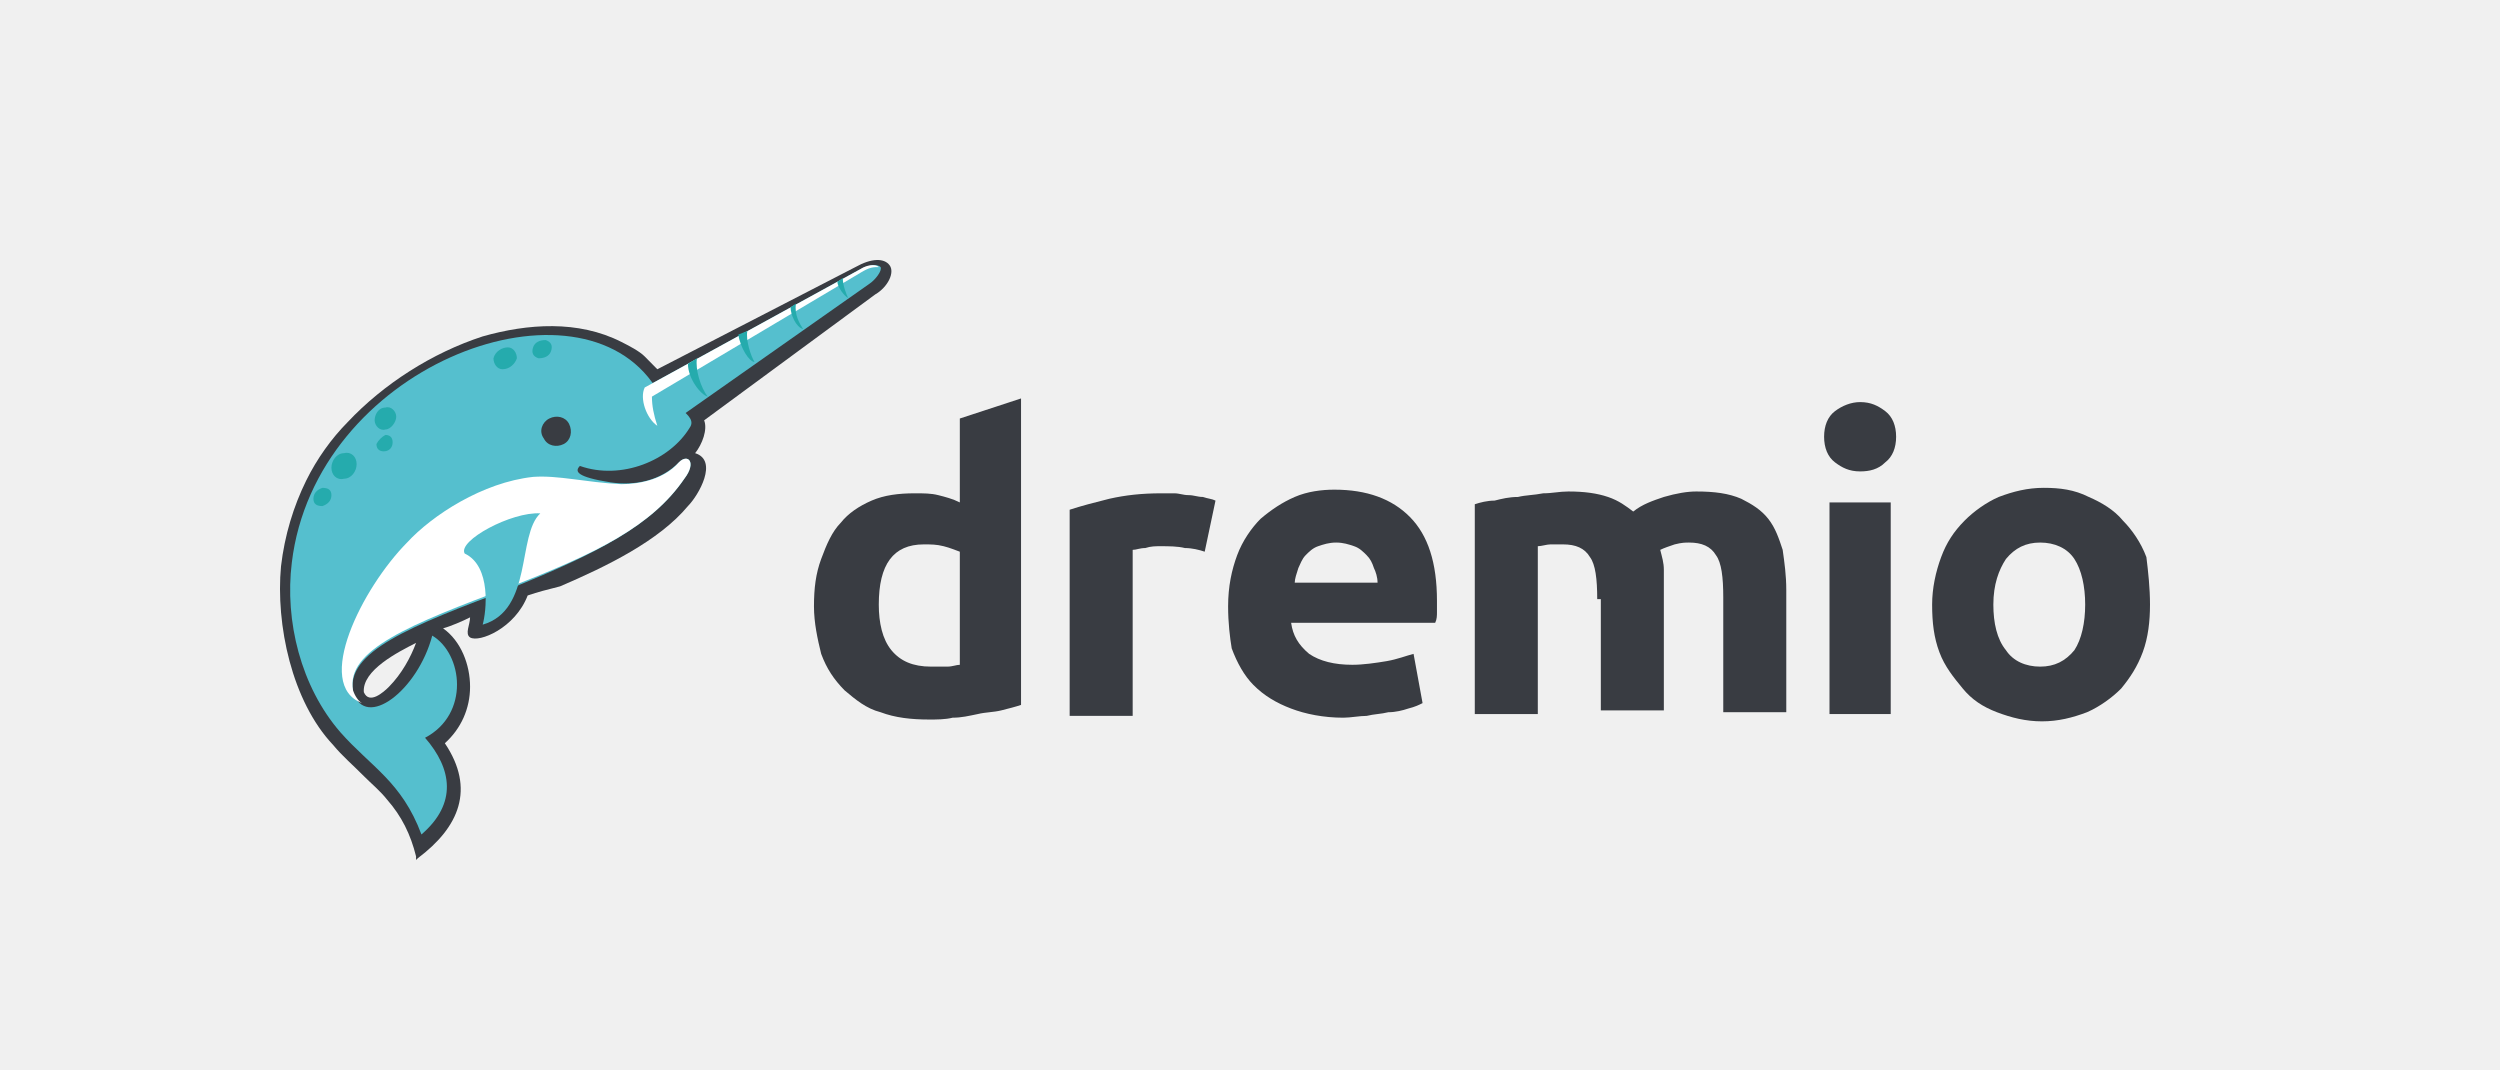
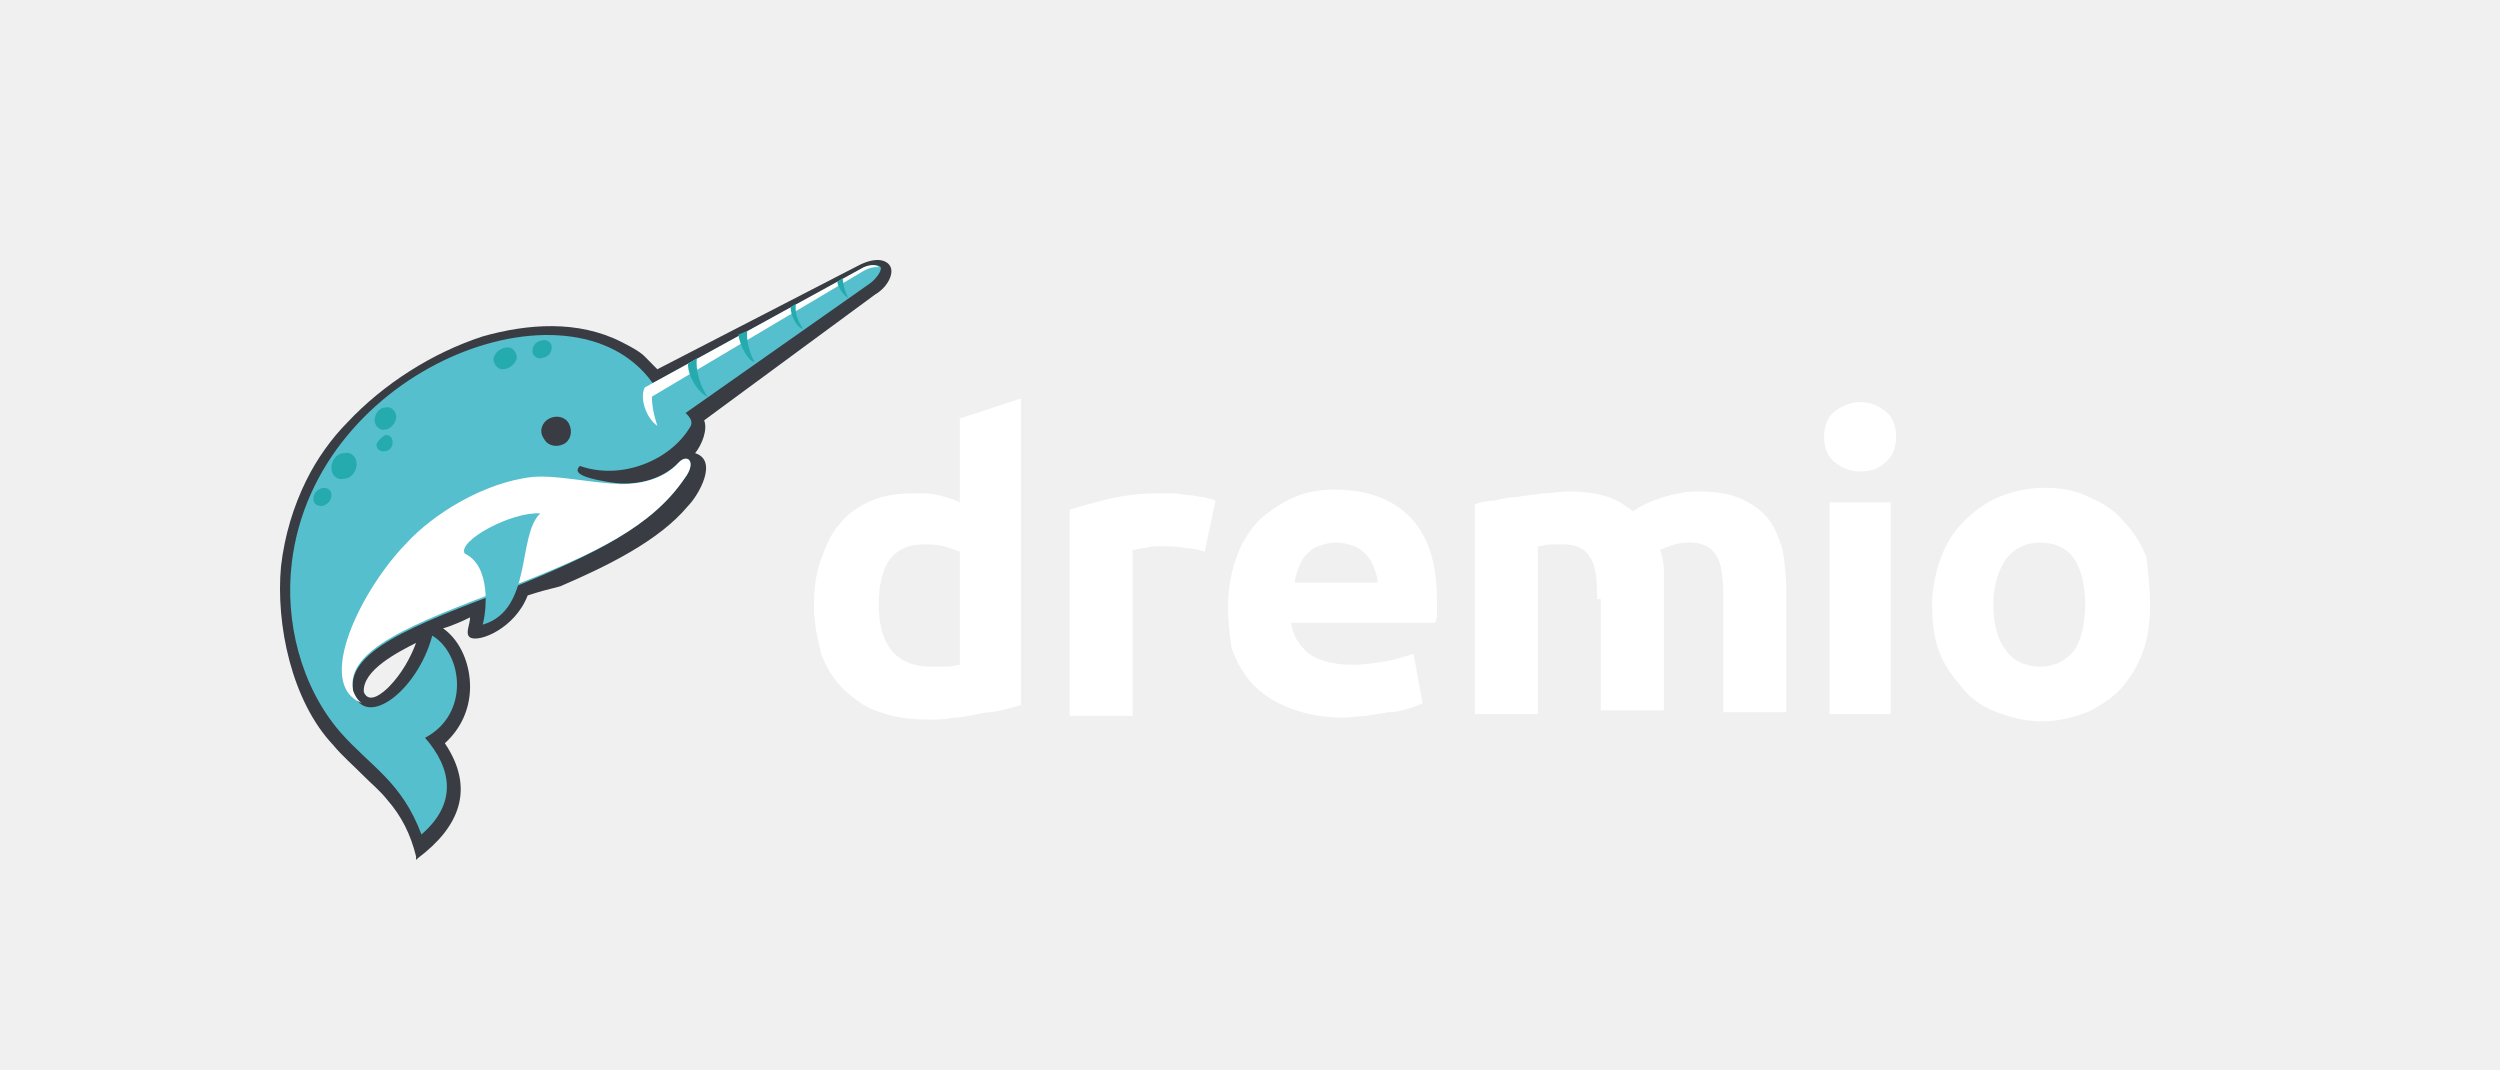
<svg xmlns="http://www.w3.org/2000/svg" width="250" height="107" viewBox="0 0 250 107" fill="none">
-   <path fill-rule="evenodd" clip-rule="evenodd" d="M189.612 43.675C189.612 44.77 189.252 45.682 188.532 46.229C187.811 46.959 186.911 47.141 186.011 47.141C184.93 47.141 184.21 46.776 183.49 46.229C182.77 45.682 182.41 44.77 182.41 43.675C182.41 42.581 182.77 41.668 183.49 41.121C184.21 40.574 185.111 40.209 186.011 40.209C187.091 40.209 187.811 40.574 188.532 41.121C189.252 41.668 189.612 42.581 189.612 43.675Z" fill="#393C42" />
-   <path fill-rule="evenodd" clip-rule="evenodd" d="M182.95 50.243H189.072V71.405H182.95V50.243Z" fill="#393C42" />
-   <path fill-rule="evenodd" clip-rule="evenodd" d="M120.47 55.169C119.93 54.986 119.21 54.804 118.489 54.804C117.769 54.621 116.869 54.621 115.969 54.621C115.609 54.621 115.068 54.621 114.528 54.804C113.988 54.804 113.628 54.986 113.268 54.986V71.588H106.966V50.973C108.046 50.608 109.487 50.243 110.927 49.878C112.548 49.513 114.168 49.331 116.149 49.331C116.509 49.331 116.869 49.331 117.409 49.331C117.949 49.331 118.309 49.513 118.85 49.513C119.39 49.513 119.75 49.696 120.29 49.696C120.83 49.878 121.19 49.878 121.55 50.061L120.47 55.169Z" fill="#393C42" />
-   <path fill-rule="evenodd" clip-rule="evenodd" d="M208.518 60.459C208.518 58.635 208.158 56.993 207.438 55.898C206.717 54.803 205.457 54.256 204.017 54.256C202.576 54.256 201.496 54.803 200.595 55.898C199.875 56.993 199.335 58.452 199.335 60.459C199.335 62.283 199.695 63.925 200.595 65.02C201.316 66.114 202.576 66.662 204.017 66.662C205.457 66.662 206.537 66.114 207.438 65.02C208.158 63.925 208.518 62.283 208.518 60.459ZM215 60.459C215 62.101 214.82 63.743 214.28 65.202C213.74 66.662 213.019 67.756 212.119 68.851C211.219 69.763 209.958 70.675 208.698 71.223C207.258 71.77 205.817 72.135 204.197 72.135C202.576 72.135 201.136 71.77 199.695 71.223C198.255 70.675 197.174 69.946 196.274 68.851C195.374 67.756 194.474 66.662 193.933 65.202C193.393 63.743 193.213 62.283 193.213 60.459C193.213 58.817 193.573 57.175 194.113 55.716C194.654 54.256 195.374 53.162 196.454 52.067C197.354 51.155 198.615 50.243 199.875 49.695C201.316 49.148 202.756 48.783 204.377 48.783C205.997 48.783 207.438 48.966 208.878 49.695C210.139 50.243 211.399 50.972 212.299 52.067C213.199 52.979 214.1 54.256 214.64 55.716C214.82 57.175 215 58.817 215 60.459Z" fill="#393C42" />
-   <path fill-rule="evenodd" clip-rule="evenodd" d="M137.755 58.27C137.755 57.723 137.575 57.175 137.395 56.81C137.215 56.263 137.035 55.898 136.675 55.533C136.315 55.169 135.955 54.804 135.415 54.621C134.874 54.439 134.334 54.256 133.614 54.256C132.894 54.256 132.354 54.439 131.813 54.621C131.273 54.804 130.913 55.169 130.553 55.533C130.193 55.898 130.013 56.446 129.833 56.81C129.653 57.358 129.473 57.905 129.473 58.27H137.755ZM122.811 60.642C122.811 58.635 123.171 56.993 123.711 55.533C124.251 54.074 125.151 52.797 126.052 51.885C127.132 50.972 128.212 50.243 129.473 49.695C130.733 49.148 132.174 48.966 133.434 48.966C136.675 48.966 139.196 49.878 140.996 51.702C142.797 53.526 143.697 56.263 143.697 60.094C143.697 60.459 143.697 60.824 143.697 61.189C143.697 61.554 143.697 61.919 143.517 62.283H129.113C129.293 63.56 129.833 64.473 130.913 65.385C131.993 66.115 133.434 66.479 135.234 66.479C136.315 66.479 137.575 66.297 138.656 66.115C139.736 65.932 140.636 65.567 141.356 65.385L142.257 70.311C141.897 70.493 141.536 70.675 140.816 70.858C140.276 71.04 139.556 71.223 138.836 71.223C138.115 71.405 137.395 71.405 136.675 71.588C135.955 71.588 135.054 71.77 134.334 71.77C132.354 71.77 130.553 71.405 129.113 70.858C127.672 70.311 126.412 69.581 125.331 68.486C124.431 67.574 123.711 66.297 123.171 64.838C122.991 63.743 122.811 62.283 122.811 60.642Z" fill="#393C42" />
-   <path fill-rule="evenodd" clip-rule="evenodd" d="M159.722 59.912C159.722 57.905 159.542 56.446 159.002 55.716C158.462 54.804 157.562 54.439 156.301 54.439C155.941 54.439 155.581 54.439 155.041 54.439C154.681 54.439 154.141 54.621 153.781 54.621V71.405H147.479V50.425C148.019 50.243 148.739 50.06 149.459 50.06C150.179 49.878 150.9 49.696 151.8 49.696C152.52 49.513 153.42 49.513 154.321 49.331C155.221 49.331 155.941 49.148 156.841 49.148C158.462 49.148 159.722 49.331 160.803 49.696C161.883 50.06 162.603 50.608 163.324 51.155C164.224 50.425 165.304 50.06 166.385 49.696C167.645 49.331 168.725 49.148 169.626 49.148C171.426 49.148 172.867 49.331 174.127 49.878C175.207 50.425 176.108 50.973 176.828 51.885C177.548 52.797 177.908 53.892 178.268 54.986C178.448 56.263 178.628 57.54 178.628 59V71.223H172.326V59.73C172.326 57.723 172.146 56.263 171.606 55.533C171.066 54.621 170.166 54.256 168.905 54.256C168.545 54.256 168.185 54.256 167.465 54.439C166.925 54.621 166.385 54.804 166.024 54.986C166.204 55.716 166.385 56.263 166.385 56.993C166.385 57.723 166.385 58.452 166.385 59.182V71.04H160.083V59.912H159.722Z" fill="#393C42" />
-   <path fill-rule="evenodd" clip-rule="evenodd" d="M95.982 66.48C95.622 66.48 95.262 66.662 94.722 66.662C94.181 66.662 93.641 66.662 93.101 66.662C91.301 66.662 90.04 66.115 89.14 65.02C88.24 63.925 87.879 62.284 87.879 60.459C87.879 56.446 89.32 54.439 92.381 54.439C93.101 54.439 93.641 54.439 94.362 54.621C95.082 54.804 95.442 54.986 95.982 55.169V66.48ZM95.982 41.851V50.243C95.262 49.878 94.542 49.696 93.821 49.513C93.101 49.331 92.381 49.331 91.481 49.331C89.86 49.331 88.42 49.513 87.159 50.06C85.899 50.608 84.819 51.337 84.098 52.25C83.198 53.162 82.658 54.439 82.118 55.898C81.578 57.358 81.397 58.817 81.397 60.642C81.397 62.284 81.758 63.925 82.118 65.385C82.658 66.844 83.378 67.939 84.458 69.034C85.539 69.946 86.619 70.858 88.06 71.223C89.5 71.77 91.121 71.953 92.921 71.953C93.641 71.953 94.542 71.953 95.262 71.77C96.162 71.77 96.882 71.588 97.783 71.405C98.503 71.223 99.403 71.223 100.123 71.04C100.844 70.858 101.564 70.676 102.104 70.493V39.844L95.982 41.851Z" fill="#393C42" />
+   <path fill-rule="evenodd" clip-rule="evenodd" d="M189.612 43.675C189.612 44.77 189.252 45.682 188.532 46.229C187.811 46.959 186.911 47.141 186.011 47.141C184.93 47.141 184.21 46.776 183.49 46.229C182.77 45.682 182.41 44.77 182.41 43.675C182.41 42.581 182.77 41.668 183.49 41.121C184.21 40.574 185.111 40.209 186.011 40.209C187.091 40.209 187.811 40.574 188.532 41.121C189.252 41.668 189.612 42.581 189.612 43.675Z" fill="white" />
+   <path fill-rule="evenodd" clip-rule="evenodd" d="M182.95 50.243H189.072V71.405H182.95V50.243Z" fill="white" />
+   <path fill-rule="evenodd" clip-rule="evenodd" d="M120.47 55.169C119.93 54.986 119.21 54.804 118.489 54.804C117.769 54.621 116.869 54.621 115.969 54.621C115.609 54.621 115.068 54.621 114.528 54.804C113.988 54.804 113.628 54.986 113.268 54.986V71.588H106.966V50.973C108.046 50.608 109.487 50.243 110.927 49.878C112.548 49.513 114.168 49.331 116.149 49.331C116.509 49.331 116.869 49.331 117.409 49.331C117.949 49.331 118.309 49.513 118.85 49.513C119.39 49.513 119.75 49.696 120.29 49.696C120.83 49.878 121.19 49.878 121.55 50.061L120.47 55.169Z" fill="white" />
+   <path fill-rule="evenodd" clip-rule="evenodd" d="M208.518 60.459C208.518 58.635 208.158 56.993 207.438 55.898C206.717 54.803 205.457 54.256 204.017 54.256C202.576 54.256 201.496 54.803 200.595 55.898C199.875 56.993 199.335 58.452 199.335 60.459C199.335 62.283 199.695 63.925 200.595 65.02C201.316 66.114 202.576 66.662 204.017 66.662C205.457 66.662 206.537 66.114 207.438 65.02C208.158 63.925 208.518 62.283 208.518 60.459ZM215 60.459C215 62.101 214.82 63.743 214.28 65.202C213.74 66.662 213.019 67.756 212.119 68.851C211.219 69.763 209.958 70.675 208.698 71.223C207.258 71.77 205.817 72.135 204.197 72.135C202.576 72.135 201.136 71.77 199.695 71.223C198.255 70.675 197.174 69.946 196.274 68.851C195.374 67.756 194.474 66.662 193.933 65.202C193.393 63.743 193.213 62.283 193.213 60.459C193.213 58.817 193.573 57.175 194.113 55.716C194.654 54.256 195.374 53.162 196.454 52.067C197.354 51.155 198.615 50.243 199.875 49.695C201.316 49.148 202.756 48.783 204.377 48.783C205.997 48.783 207.438 48.966 208.878 49.695C210.139 50.243 211.399 50.972 212.299 52.067C213.199 52.979 214.1 54.256 214.64 55.716C214.82 57.175 215 58.817 215 60.459Z" fill="white" />
+   <path fill-rule="evenodd" clip-rule="evenodd" d="M137.755 58.27C137.755 57.723 137.575 57.175 137.395 56.81C137.215 56.263 137.035 55.898 136.675 55.533C136.315 55.169 135.955 54.804 135.415 54.621C134.874 54.439 134.334 54.256 133.614 54.256C132.894 54.256 132.354 54.439 131.813 54.621C131.273 54.804 130.913 55.169 130.553 55.533C130.193 55.898 130.013 56.446 129.833 56.81C129.653 57.358 129.473 57.905 129.473 58.27H137.755ZM122.811 60.642C122.811 58.635 123.171 56.993 123.711 55.533C124.251 54.074 125.151 52.797 126.052 51.885C127.132 50.972 128.212 50.243 129.473 49.695C130.733 49.148 132.174 48.966 133.434 48.966C136.675 48.966 139.196 49.878 140.996 51.702C142.797 53.526 143.697 56.263 143.697 60.094C143.697 60.459 143.697 60.824 143.697 61.189C143.697 61.554 143.697 61.919 143.517 62.283H129.113C129.293 63.56 129.833 64.473 130.913 65.385C131.993 66.115 133.434 66.479 135.234 66.479C136.315 66.479 137.575 66.297 138.656 66.115C139.736 65.932 140.636 65.567 141.356 65.385L142.257 70.311C141.897 70.493 141.536 70.675 140.816 70.858C140.276 71.04 139.556 71.223 138.836 71.223C138.115 71.405 137.395 71.405 136.675 71.588C135.955 71.588 135.054 71.77 134.334 71.77C132.354 71.77 130.553 71.405 129.113 70.858C127.672 70.311 126.412 69.581 125.331 68.486C124.431 67.574 123.711 66.297 123.171 64.838C122.991 63.743 122.811 62.283 122.811 60.642Z" fill="white" />
+   <path fill-rule="evenodd" clip-rule="evenodd" d="M159.722 59.912C159.722 57.905 159.542 56.446 159.002 55.716C158.462 54.804 157.562 54.439 156.301 54.439C155.941 54.439 155.581 54.439 155.041 54.439C154.681 54.439 154.141 54.621 153.781 54.621V71.405H147.479V50.425C148.019 50.243 148.739 50.06 149.459 50.06C150.179 49.878 150.9 49.696 151.8 49.696C152.52 49.513 153.42 49.513 154.321 49.331C155.221 49.331 155.941 49.148 156.841 49.148C158.462 49.148 159.722 49.331 160.803 49.696C161.883 50.06 162.603 50.608 163.324 51.155C164.224 50.425 165.304 50.06 166.385 49.696C167.645 49.331 168.725 49.148 169.626 49.148C171.426 49.148 172.867 49.331 174.127 49.878C175.207 50.425 176.108 50.973 176.828 51.885C177.548 52.797 177.908 53.892 178.268 54.986C178.448 56.263 178.628 57.54 178.628 59V71.223H172.326V59.73C172.326 57.723 172.146 56.263 171.606 55.533C171.066 54.621 170.166 54.256 168.905 54.256C168.545 54.256 168.185 54.256 167.465 54.439C166.925 54.621 166.385 54.804 166.024 54.986C166.204 55.716 166.385 56.263 166.385 56.993C166.385 57.723 166.385 58.452 166.385 59.182V71.04H160.083V59.912H159.722Z" fill="white" />
+   <path fill-rule="evenodd" clip-rule="evenodd" d="M95.982 66.48C95.622 66.48 95.262 66.662 94.722 66.662C94.181 66.662 93.641 66.662 93.101 66.662C91.301 66.662 90.04 66.115 89.14 65.02C88.24 63.925 87.879 62.284 87.879 60.459C87.879 56.446 89.32 54.439 92.381 54.439C93.101 54.439 93.641 54.439 94.362 54.621C95.082 54.804 95.442 54.986 95.982 55.169V66.48ZM95.982 41.851V50.243C95.262 49.878 94.542 49.696 93.821 49.513C93.101 49.331 92.381 49.331 91.481 49.331C89.86 49.331 88.42 49.513 87.159 50.06C85.899 50.608 84.819 51.337 84.098 52.25C83.198 53.162 82.658 54.439 82.118 55.898C81.578 57.358 81.397 58.817 81.397 60.642C81.397 62.284 81.758 63.925 82.118 65.385C82.658 66.844 83.378 67.939 84.458 69.034C85.539 69.946 86.619 70.858 88.06 71.223C89.5 71.77 91.121 71.953 92.921 71.953C93.641 71.953 94.542 71.953 95.262 71.77C96.162 71.77 96.882 71.588 97.783 71.405C98.503 71.223 99.403 71.223 100.123 71.04C100.844 70.858 101.564 70.676 102.104 70.493V39.844L95.982 41.851Z" fill="white" />
  <path fill-rule="evenodd" clip-rule="evenodd" d="M41.605 64.29C39.804 65.203 36.203 67.027 36.383 69.216C36.923 70.493 38.364 69.216 38.904 68.669C40.164 67.392 41.065 65.75 41.605 64.29ZM52.768 59.547C51.508 62.831 47.907 64.29 47.007 63.743C46.466 63.378 47.007 62.466 47.007 61.736C46.286 62.101 45.026 62.648 44.306 62.831C46.106 64.108 47.007 66.48 47.007 68.669C47.007 70.858 46.106 72.865 44.486 74.324C47.547 78.885 45.926 82.716 41.785 85.818L41.605 86V85.635C41.065 83.446 40.164 81.622 38.724 79.98C38.004 79.067 37.103 78.338 36.383 77.608C35.303 76.513 34.222 75.601 33.322 74.507C29.181 70.128 27.56 62.466 28.101 56.628C28.461 53.527 29.361 50.608 30.621 48.054C31.702 45.864 33.142 43.858 34.763 42.216C38.364 38.385 43.225 35.283 48.267 33.641C52.768 32.364 57.81 31.999 62.131 34.189C62.852 34.553 63.932 35.101 64.472 35.648C64.832 36.013 65.192 36.378 65.552 36.743C65.552 36.743 65.552 36.743 65.733 36.925L85.539 26.709C87.159 25.797 88.42 25.797 88.96 26.526C89.5 27.256 88.78 28.715 87.519 29.445L70.414 42.033C70.774 42.945 70.234 44.405 69.514 45.317C71.855 46.047 69.874 49.513 68.793 50.608C65.913 54.074 60.691 56.628 56.01 58.635C54.569 59 53.849 59.182 52.768 59.547Z" fill="#393C42" />
  <path fill-rule="evenodd" clip-rule="evenodd" d="M68.433 47.871C69.694 46.23 68.793 45.317 67.893 46.23C66.093 48.054 63.572 48.601 61.051 48.236C57.63 47.689 57.45 47.142 57.99 46.594C62.131 48.054 66.993 46.047 68.974 42.763C69.874 41.486 66.993 40.574 65.192 38.203C57.09 27.074 31.522 36.743 29.181 56.264C28.461 62.101 30.081 68.669 34.042 73.23C37.103 76.696 40.164 78.156 42.145 83.446C45.746 80.345 45.206 76.879 42.505 73.777C47.007 71.406 46.286 65.385 43.225 63.561C41.785 69.034 36.563 73.047 35.303 69.216C34.583 65.203 40.885 62.649 51.148 58.818C59.611 55.351 65.192 52.615 68.433 47.871Z" fill="#55BFCE" />
  <path fill-rule="evenodd" clip-rule="evenodd" d="M68.433 47.871C69.694 46.229 68.793 45.317 67.893 46.229C66.453 47.871 64.112 48.418 62.131 48.418C58.53 48.236 55.829 47.506 53.309 47.689C48.267 48.236 43.225 51.52 40.705 54.256C36.203 58.817 31.341 68.486 36.203 70.311C35.843 70.128 35.483 69.581 35.303 69.034C34.583 65.02 40.885 62.466 51.148 58.635C59.611 55.351 65.192 52.614 68.433 47.871Z" fill="white" />
  <path fill-rule="evenodd" clip-rule="evenodd" d="M46.466 55.351C49.167 56.628 48.627 61.189 48.267 62.466C53.309 61.007 51.688 53.527 54.029 51.337C51.148 51.155 45.746 54.074 46.466 55.351Z" fill="#55BFCE" />
  <path fill-rule="evenodd" clip-rule="evenodd" d="M54.929 41.851C55.649 41.486 56.55 41.669 56.91 42.398C57.27 43.128 57.09 44.04 56.37 44.405C55.649 44.77 54.749 44.588 54.389 43.858C53.849 43.128 54.209 42.216 54.929 41.851Z" fill="#393C42" />
  <path fill-rule="evenodd" clip-rule="evenodd" d="M66.993 42.398L86.979 28.351C87.519 27.986 88.239 27.073 88.059 26.709C87.699 26.344 86.799 26.526 86.079 26.891L64.472 38.749C63.752 40.209 65.192 43.31 66.993 42.398Z" fill="#55BFCE" />
  <path fill-rule="evenodd" clip-rule="evenodd" d="M65.192 39.662L86.079 27.256C86.979 26.709 87.339 26.709 87.879 26.709C87.519 26.344 86.619 26.526 86.079 26.891L64.472 38.749C63.932 39.844 64.652 41.851 65.732 42.581C65.372 41.486 65.192 40.574 65.192 39.662Z" fill="white" />
  <path fill-rule="evenodd" clip-rule="evenodd" d="M34.403 45.317C35.123 45.135 35.663 45.682 35.663 46.412C35.663 47.141 35.123 47.871 34.403 47.871C33.682 48.054 33.142 47.506 33.142 46.776C33.142 46.047 33.682 45.317 34.403 45.317Z" fill="#25ABAD" />
  <path fill-rule="evenodd" clip-rule="evenodd" d="M38.544 40.756C39.084 40.574 39.624 41.121 39.624 41.669C39.624 42.216 39.084 42.946 38.544 42.946C38.004 43.128 37.464 42.581 37.464 42.033C37.464 41.486 37.824 40.756 38.544 40.756Z" fill="#25ABAD" />
  <path fill-rule="evenodd" clip-rule="evenodd" d="M50.788 34.736C51.328 34.736 51.688 35.283 51.688 35.831C51.508 36.378 50.968 36.925 50.248 36.925C49.708 36.925 49.347 36.378 49.347 35.831C49.528 35.101 50.248 34.736 50.788 34.736Z" fill="#25ABAD" />
  <path fill-rule="evenodd" clip-rule="evenodd" d="M54.569 34.006C55.109 34.188 55.289 34.553 55.109 35.101C54.929 35.648 54.389 35.83 53.848 35.83C53.308 35.648 53.128 35.283 53.308 34.736C53.488 34.188 54.029 34.006 54.569 34.006Z" fill="#25ABAD" />
  <path fill-rule="evenodd" clip-rule="evenodd" d="M38.544 43.493C38.904 43.493 39.264 43.675 39.264 44.223C39.264 44.77 38.904 45.135 38.364 45.135C38.004 45.135 37.644 44.952 37.644 44.405C37.824 44.04 38.184 43.675 38.544 43.493Z" fill="#25ABAD" />
  <path fill-rule="evenodd" clip-rule="evenodd" d="M32.242 48.784C32.782 48.784 33.143 48.966 33.143 49.513C33.143 50.061 32.782 50.425 32.242 50.608C31.702 50.608 31.342 50.425 31.342 49.878C31.342 49.331 31.702 48.966 32.242 48.784Z" fill="#25ABAD" />
  <path fill-rule="evenodd" clip-rule="evenodd" d="M69.694 35.831L68.793 36.378C68.793 37.837 70.054 39.479 70.774 39.662C70.054 38.75 69.514 36.925 69.694 35.831ZM74.735 33.094L73.835 33.459C74.015 34.736 74.915 36.196 75.456 36.196C75.096 35.648 74.555 34.006 74.735 33.094ZM79.597 30.358L79.057 30.723C79.057 31.452 79.597 32.729 80.317 32.912C79.957 32.364 79.417 31.452 79.597 30.358ZM84.278 27.804L83.738 28.169C83.738 28.716 84.458 29.628 84.819 29.81C84.638 29.445 84.278 28.533 84.278 27.804Z" fill="#25ABAD" />
</svg>
